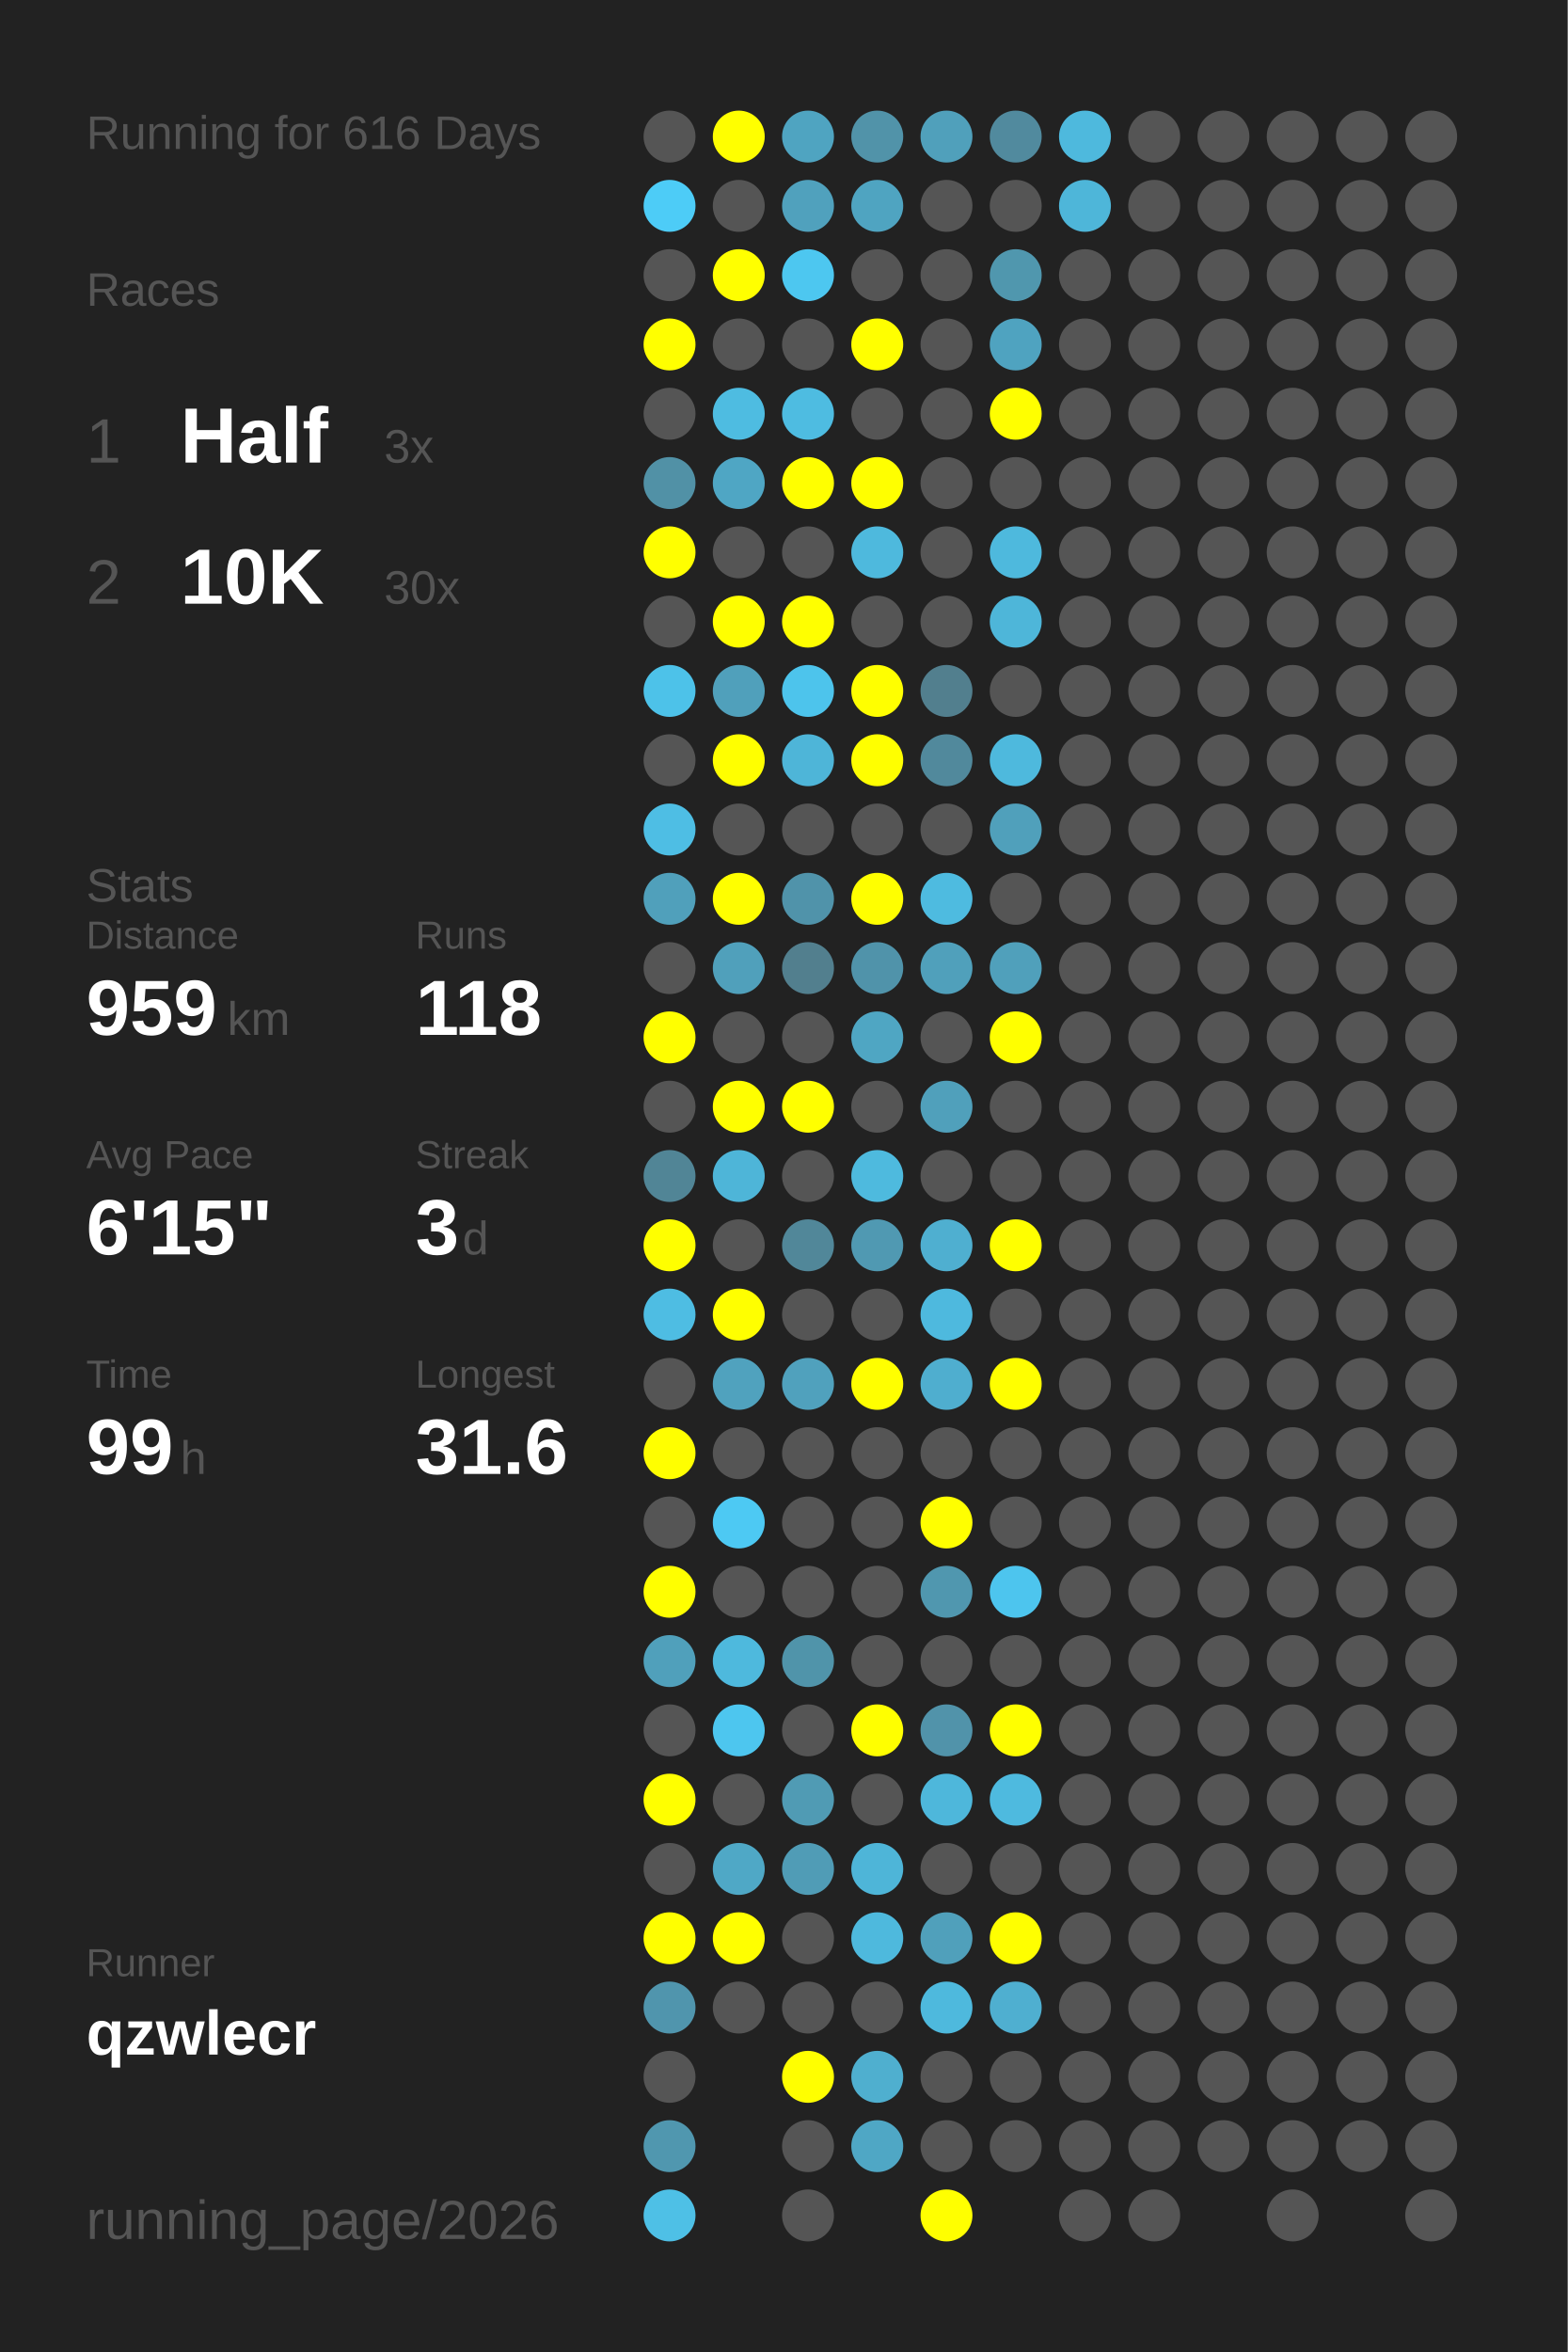
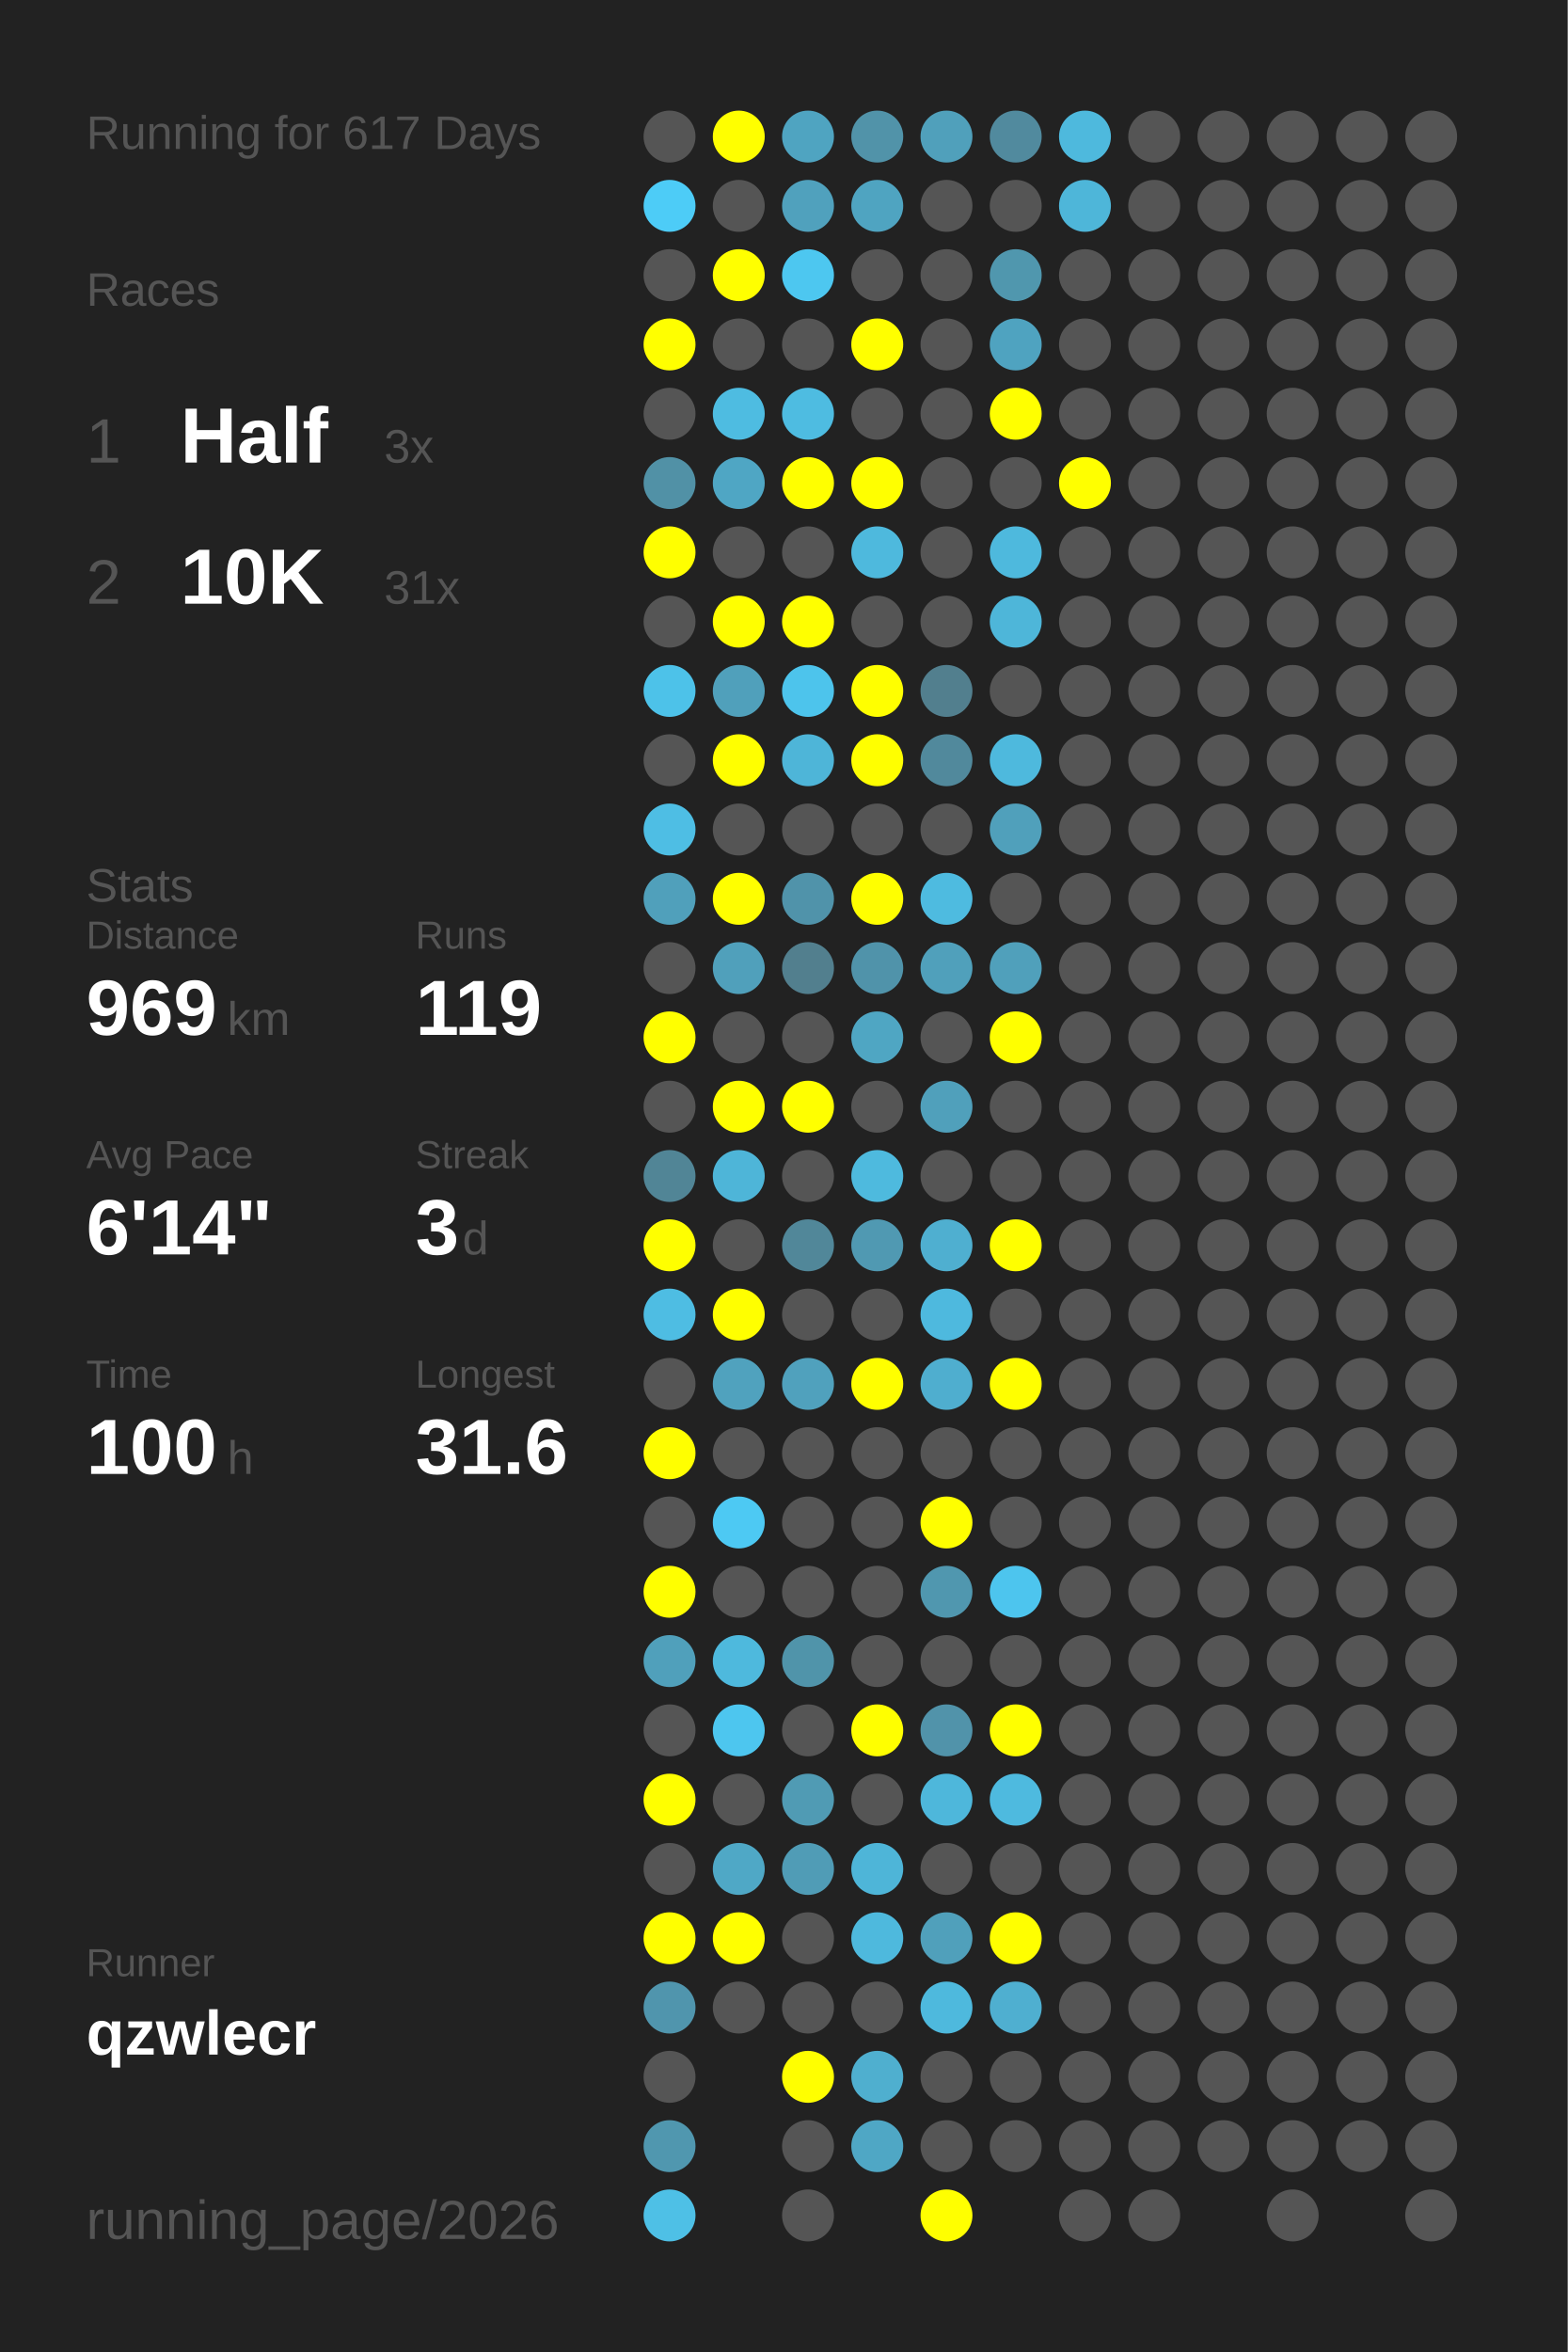
<svg xmlns="http://www.w3.org/2000/svg" baseProfile="full" height="300mm" version="1.1" viewBox="0,0,200,300" width="200mm">
  <defs />
  <rect fill="#222222" height="300" width="200" x="0" y="0" />
-   <text fill="#555555" style="font-size:6px; font-family:Arial;" x="11" y="19">Running for 616 Days</text>
+   <text fill="#555555" style="font-size:6px; font-family:Arial;" x="11" y="19">Running for 617 Days</text>
  <text fill="#555555" style="font-size:6px; font-family:Arial;" x="11" y="39">Races</text>
  <text fill="#555555" style="font-size:8px; font-family:Arial;" x="11" y="59">1</text>
  <text fill="#FFFFFF" style="font-size:10px; font-family:Arial; font-weight:bold;" x="23" y="59">Half</text>
  <text fill="#555555" style="font-size:6px; font-family:Arial;" x="49" y="59">3x</text>
  <text fill="#555555" style="font-size:8px; font-family:Arial;" x="11" y="77">2</text>
  <text fill="#FFFFFF" style="font-size:10px; font-family:Arial; font-weight:bold;" x="23" y="77">10K</text>
-   <text fill="#555555" style="font-size:6px; font-family:Arial;" x="49" y="77">30x</text>
+   <text fill="#555555" style="font-size:6px; font-family:Arial;" x="49" y="77">31x</text>
  <text fill="#555555" style="font-size:6px; font-family:Arial;" x="11" y="115">Stats</text>
  <text fill="#555555" style="font-size:5px; font-family:Arial;" x="11" y="121">Distance</text>
-   <text fill="#FFFFFF" style="font-size:10px; font-family:Arial; font-weight:bold;" x="11" y="132">959</text>
+   <text fill="#FFFFFF" style="font-size:10px; font-family:Arial; font-weight:bold;" x="11" y="132">969</text>
  <text fill="#555555" style="font-size:6px; font-family:Arial;" x="29" y="132">km</text>
  <text fill="#555555" style="font-size:5px; font-family:Arial;" x="53" y="121">Runs</text>
-   <text fill="#FFFFFF" style="font-size:10px; font-family:Arial; font-weight:bold;" x="53" y="132">118</text>
+   <text fill="#FFFFFF" style="font-size:10px; font-family:Arial; font-weight:bold;" x="53" y="132">119</text>
  <text fill="#555555" style="font-size:5px; font-family:Arial;" x="11" y="149">Avg Pace</text>
-   <text fill="#FFFFFF" style="font-size:10px; font-family:Arial; font-weight:bold;" x="11" y="160">6'15"</text>
+   <text fill="#FFFFFF" style="font-size:10px; font-family:Arial; font-weight:bold;" x="11" y="160">6'14"</text>
  <text fill="#555555" style="font-size:5px; font-family:Arial;" x="53" y="149">Streak</text>
  <text fill="#FFFFFF" style="font-size:10px; font-family:Arial; font-weight:bold;" x="53" y="160">3</text>
  <text fill="#555555" style="font-size:6px; font-family:Arial;" x="59" y="160">d</text>
  <text fill="#555555" style="font-size:5px; font-family:Arial;" x="11" y="177">Time</text>
-   <text fill="#FFFFFF" style="font-size:10px; font-family:Arial; font-weight:bold;" x="11" y="188">99</text>
-   <text fill="#555555" style="font-size:6px; font-family:Arial;" x="23" y="188">h</text>
+   <text fill="#FFFFFF" style="font-size:10px; font-family:Arial; font-weight:bold;" x="11" y="188">100</text>
+   <text fill="#555555" style="font-size:6px; font-family:Arial;" x="29" y="188">h</text>
  <text fill="#555555" style="font-size:5px; font-family:Arial;" x="53" y="177">Longest</text>
  <text fill="#FFFFFF" style="font-size:10px; font-family:Arial; font-weight:bold;" x="53" y="188">31.6</text>
  <text fill="#555555" style="font-size:5px; font-family:Arial;" x="11" y="252.065">Runner</text>
  <text fill="#FFFFFF" style="font-size:8px; font-family:Arial; font-weight:bold;" x="11" y="262.065">qzwlecr</text>
  <text fill="#555555" style="font-size:7px; font-family:Arial;" x="11" y="285.581">running_page/2026</text>
  <circle cx="85.417" cy="17.419" fill="#555555" r="3.312" />
  <circle cx="85.417" cy="26.258" fill="#4dccf7" r="3.312" />
  <circle cx="85.417" cy="35.097" fill="#555555" r="3.312" />
  <circle cx="85.417" cy="43.935" fill="#FFFF00" r="3.312" />
  <circle cx="85.417" cy="52.774" fill="#555555" r="3.312" />
  <circle cx="85.417" cy="61.613" fill="#5191a6" r="3.312" />
  <circle cx="85.417" cy="70.452" fill="#FFFF00" r="3.312" />
  <circle cx="85.417" cy="79.29" fill="#555555" r="3.312" />
  <circle cx="85.417" cy="88.129" fill="#4dc2e9" r="3.312" />
  <circle cx="85.417" cy="96.968" fill="#555555" r="3.312" />
  <circle cx="85.417" cy="105.806" fill="#4ebee4" r="3.312" />
  <circle cx="85.417" cy="114.645" fill="#50a0bb" r="3.312" />
  <circle cx="85.417" cy="123.484" fill="#555555" r="3.312" />
  <circle cx="85.417" cy="132.323" fill="#FFFF00" r="3.312" />
  <circle cx="85.417" cy="141.161" fill="#555555" r="3.312" />
  <circle cx="85.417" cy="150" fill="#518596" r="3.312" />
  <circle cx="85.417" cy="158.839" fill="#FFFF00" r="3.312" />
  <circle cx="85.417" cy="167.677" fill="#4ebde3" r="3.312" />
  <circle cx="85.417" cy="176.516" fill="#555555" r="3.312" />
  <circle cx="85.417" cy="185.355" fill="#FFFF00" r="3.312" />
  <circle cx="85.417" cy="194.194" fill="#555555" r="3.312" />
  <circle cx="85.417" cy="203.032" fill="#FFFF00" r="3.312" />
  <circle cx="85.417" cy="211.871" fill="#50a0bb" r="3.312" />
  <circle cx="85.417" cy="220.71" fill="#555555" r="3.312" />
  <circle cx="85.417" cy="229.548" fill="#FFFF00" r="3.312" />
  <circle cx="85.417" cy="238.387" fill="#555555" r="3.312" />
  <circle cx="85.417" cy="247.226" fill="#FFFF00" r="3.312" />
  <circle cx="85.417" cy="256.065" fill="#5095ad" r="3.312" />
  <circle cx="85.417" cy="264.903" fill="#555555" r="3.312" />
  <circle cx="85.417" cy="273.742" fill="#5097af" r="3.312" />
  <circle cx="85.417" cy="282.581" fill="#4ec0e6" r="3.312" />
  <circle cx="94.25" cy="17.419" fill="#FFFF00" r="3.312" />
  <circle cx="94.25" cy="26.258" fill="#555555" r="3.312" />
  <circle cx="94.25" cy="35.097" fill="#FFFF00" r="3.312" />
  <circle cx="94.25" cy="43.935" fill="#555555" r="3.312" />
  <circle cx="94.25" cy="52.774" fill="#4ebce1" r="3.312" />
  <circle cx="94.25" cy="61.613" fill="#4fa6c4" r="3.312" />
  <circle cx="94.25" cy="70.452" fill="#555555" r="3.312" />
  <circle cx="94.25" cy="79.29" fill="#FFFF00" r="3.312" />
  <circle cx="94.25" cy="88.129" fill="#50a0bb" r="3.312" />
  <circle cx="94.25" cy="96.968" fill="#FFFF00" r="3.312" />
  <circle cx="94.25" cy="105.806" fill="#555555" r="3.312" />
  <circle cx="94.25" cy="114.645" fill="#FFFF00" r="3.312" />
  <circle cx="94.25" cy="123.484" fill="#50a0bb" r="3.312" />
  <circle cx="94.25" cy="132.323" fill="#555555" r="3.312" />
  <circle cx="94.25" cy="141.161" fill="#FFFF00" r="3.312" />
  <circle cx="94.25" cy="150" fill="#4eb5d8" r="3.312" />
  <circle cx="94.25" cy="158.839" fill="#555555" r="3.312" />
  <circle cx="94.25" cy="167.677" fill="#FFFF00" r="3.312" />
  <circle cx="94.25" cy="176.516" fill="#50a2be" r="3.312" />
  <circle cx="94.25" cy="185.355" fill="#555555" r="3.312" />
  <circle cx="94.25" cy="194.194" fill="#4dc9f3" r="3.312" />
  <circle cx="94.25" cy="203.032" fill="#555555" r="3.312" />
  <circle cx="94.25" cy="211.871" fill="#4eb9dd" r="3.312" />
  <circle cx="94.25" cy="220.71" fill="#4dc6ef" r="3.312" />
  <circle cx="94.25" cy="229.548" fill="#555555" r="3.312" />
  <circle cx="94.25" cy="238.387" fill="#4fa8c6" r="3.312" />
  <circle cx="94.25" cy="247.226" fill="#FFFF00" r="3.312" />
  <circle cx="94.25" cy="256.065" fill="#555555" r="3.312" />
  <circle cx="103.083" cy="17.419" fill="#4fa4c1" r="3.312" />
  <circle cx="103.083" cy="26.258" fill="#50a1bd" r="3.312" />
  <circle cx="103.083" cy="35.097" fill="#4dc7f0" r="3.312" />
  <circle cx="103.083" cy="43.935" fill="#555555" r="3.312" />
  <circle cx="103.083" cy="52.774" fill="#4ebce1" r="3.312" />
  <circle cx="103.083" cy="61.613" fill="#FFFF00" r="3.312" />
  <circle cx="103.083" cy="70.452" fill="#555555" r="3.312" />
  <circle cx="103.083" cy="79.29" fill="#FFFF00" r="3.312" />
  <circle cx="103.083" cy="88.129" fill="#4dc4ec" r="3.312" />
  <circle cx="103.083" cy="96.968" fill="#4eb5d8" r="3.312" />
  <circle cx="103.083" cy="105.806" fill="#555555" r="3.312" />
  <circle cx="103.083" cy="114.645" fill="#5093aa" r="3.312" />
  <circle cx="103.083" cy="123.484" fill="#527f8e" r="3.312" />
  <circle cx="103.083" cy="132.323" fill="#555555" r="3.312" />
  <circle cx="103.083" cy="141.161" fill="#FFFF00" r="3.312" />
  <circle cx="103.083" cy="150" fill="#555555" r="3.312" />
  <circle cx="103.083" cy="158.839" fill="#518799" r="3.312" />
  <circle cx="103.083" cy="167.677" fill="#555555" r="3.312" />
  <circle cx="103.083" cy="176.516" fill="#50a1bd" r="3.312" />
  <circle cx="103.083" cy="185.355" fill="#555555" r="3.312" />
  <circle cx="103.083" cy="194.194" fill="#555555" r="3.312" />
  <circle cx="103.083" cy="203.032" fill="#555555" r="3.312" />
  <circle cx="103.083" cy="211.871" fill="#5094aa" r="3.312" />
  <circle cx="103.083" cy="220.71" fill="#555555" r="3.312" />
  <circle cx="103.083" cy="229.548" fill="#509bb4" r="3.312" />
  <circle cx="103.083" cy="238.387" fill="#509cb6" r="3.312" />
  <circle cx="103.083" cy="247.226" fill="#555555" r="3.312" />
  <circle cx="103.083" cy="256.065" fill="#555555" r="3.312" />
  <circle cx="103.083" cy="264.903" fill="#FFFF00" r="3.312" />
  <circle cx="103.083" cy="273.742" fill="#555555" r="3.312" />
  <circle cx="103.083" cy="282.581" fill="#555555" r="3.312" />
  <circle cx="111.917" cy="17.419" fill="#5193a9" r="3.312" />
  <circle cx="111.917" cy="26.258" fill="#4fa4c1" r="3.312" />
  <circle cx="111.917" cy="35.097" fill="#555555" r="3.312" />
  <circle cx="111.917" cy="43.935" fill="#FFFF00" r="3.312" />
  <circle cx="111.917" cy="52.774" fill="#555555" r="3.312" />
  <circle cx="111.917" cy="61.613" fill="#FFFF00" r="3.312" />
  <circle cx="111.917" cy="70.452" fill="#4eb9dd" r="3.312" />
  <circle cx="111.917" cy="79.29" fill="#555555" r="3.312" />
  <circle cx="111.917" cy="88.129" fill="#FFFF00" r="3.312" />
  <circle cx="111.917" cy="96.968" fill="#FFFF00" r="3.312" />
  <circle cx="111.917" cy="105.806" fill="#555555" r="3.312" />
  <circle cx="111.917" cy="114.645" fill="#FFFF00" r="3.312" />
  <circle cx="111.917" cy="123.484" fill="#5093aa" r="3.312" />
  <circle cx="111.917" cy="132.323" fill="#4fa6c3" r="3.312" />
  <circle cx="111.917" cy="141.161" fill="#555555" r="3.312" />
  <circle cx="111.917" cy="150" fill="#4ebade" r="3.312" />
  <circle cx="111.917" cy="158.839" fill="#5099b2" r="3.312" />
  <circle cx="111.917" cy="167.677" fill="#555555" r="3.312" />
  <circle cx="111.917" cy="176.516" fill="#FFFF00" r="3.312" />
  <circle cx="111.917" cy="185.355" fill="#555555" r="3.312" />
  <circle cx="111.917" cy="194.194" fill="#555555" r="3.312" />
  <circle cx="111.917" cy="203.032" fill="#555555" r="3.312" />
  <circle cx="111.917" cy="211.871" fill="#555555" r="3.312" />
  <circle cx="111.917" cy="220.71" fill="#FFFF00" r="3.312" />
  <circle cx="111.917" cy="229.548" fill="#555555" r="3.312" />
  <circle cx="111.917" cy="238.387" fill="#4eb5d8" r="3.312" />
  <circle cx="111.917" cy="247.226" fill="#4eb9dd" r="3.312" />
  <circle cx="111.917" cy="256.065" fill="#555555" r="3.312" />
  <circle cx="111.917" cy="264.903" fill="#4fafcf" r="3.312" />
  <circle cx="111.917" cy="273.742" fill="#4fa7c5" r="3.312" />
  <circle cx="120.75" cy="17.419" fill="#50a0bb" r="3.312" />
  <circle cx="120.75" cy="26.258" fill="#555555" r="3.312" />
  <circle cx="120.75" cy="35.097" fill="#555555" r="3.312" />
  <circle cx="120.75" cy="43.935" fill="#555555" r="3.312" />
  <circle cx="120.75" cy="52.774" fill="#555555" r="3.312" />
  <circle cx="120.75" cy="61.613" fill="#555555" r="3.312" />
  <circle cx="120.75" cy="70.452" fill="#555555" r="3.312" />
  <circle cx="120.75" cy="79.29" fill="#555555" r="3.312" />
  <circle cx="120.75" cy="88.129" fill="#527f8e" r="3.312" />
  <circle cx="120.75" cy="96.968" fill="#51899c" r="3.312" />
  <circle cx="120.75" cy="105.806" fill="#555555" r="3.312" />
  <circle cx="120.75" cy="114.645" fill="#4ebbe0" r="3.312" />
  <circle cx="120.75" cy="123.484" fill="#50a0bb" r="3.312" />
  <circle cx="120.75" cy="132.323" fill="#555555" r="3.312" />
  <circle cx="120.75" cy="141.161" fill="#50a0bb" r="3.312" />
  <circle cx="120.75" cy="150" fill="#555555" r="3.312" />
  <circle cx="120.75" cy="158.839" fill="#4fafd0" r="3.312" />
  <circle cx="120.75" cy="167.677" fill="#4eb9de" r="3.312" />
  <circle cx="120.75" cy="176.516" fill="#4faecf" r="3.312" />
  <circle cx="120.75" cy="185.355" fill="#555555" r="3.312" />
  <circle cx="120.75" cy="194.194" fill="#FFFF00" r="3.312" />
  <circle cx="120.75" cy="203.032" fill="#5097af" r="3.312" />
  <circle cx="120.75" cy="211.871" fill="#555555" r="3.312" />
  <circle cx="120.75" cy="220.71" fill="#5193aa" r="3.312" />
  <circle cx="120.75" cy="229.548" fill="#4eb7db" r="3.312" />
  <circle cx="120.75" cy="238.387" fill="#555555" r="3.312" />
  <circle cx="120.75" cy="247.226" fill="#50a0bb" r="3.312" />
  <circle cx="120.75" cy="256.065" fill="#4eb9dd" r="3.312" />
  <circle cx="120.75" cy="264.903" fill="#555555" r="3.312" />
  <circle cx="120.75" cy="273.742" fill="#555555" r="3.312" />
  <circle cx="120.75" cy="282.581" fill="#FFFF00" r="3.312" />
  <circle cx="129.583" cy="17.419" fill="#518a9e" r="3.312" />
  <circle cx="129.583" cy="26.258" fill="#555555" r="3.312" />
  <circle cx="129.583" cy="35.097" fill="#5097ae" r="3.312" />
  <circle cx="129.583" cy="43.935" fill="#4fa3c0" r="3.312" />
  <circle cx="129.583" cy="52.774" fill="#FFFF00" r="3.312" />
  <circle cx="129.583" cy="61.613" fill="#555555" r="3.312" />
  <circle cx="129.583" cy="70.452" fill="#4eb9dd" r="3.312" />
  <circle cx="129.583" cy="79.29" fill="#4eb6d9" r="3.312" />
  <circle cx="129.583" cy="88.129" fill="#555555" r="3.312" />
  <circle cx="129.583" cy="96.968" fill="#4eb9dd" r="3.312" />
  <circle cx="129.583" cy="105.806" fill="#50a0bb" r="3.312" />
  <circle cx="129.583" cy="114.645" fill="#555555" r="3.312" />
  <circle cx="129.583" cy="123.484" fill="#50a0bb" r="3.312" />
  <circle cx="129.583" cy="132.323" fill="#FFFF00" r="3.312" />
  <circle cx="129.583" cy="141.161" fill="#555555" r="3.312" />
  <circle cx="129.583" cy="150" fill="#555555" r="3.312" />
  <circle cx="129.583" cy="158.839" fill="#FFFF00" r="3.312" />
  <circle cx="129.583" cy="167.677" fill="#555555" r="3.312" />
  <circle cx="129.583" cy="176.516" fill="#FFFF00" r="3.312" />
  <circle cx="129.583" cy="185.355" fill="#555555" r="3.312" />
  <circle cx="129.583" cy="194.194" fill="#555555" r="3.312" />
  <circle cx="129.583" cy="203.032" fill="#4dc5ee" r="3.312" />
  <circle cx="129.583" cy="211.871" fill="#555555" r="3.312" />
  <circle cx="129.583" cy="220.71" fill="#FFFF00" r="3.312" />
  <circle cx="129.583" cy="229.548" fill="#4ebadf" r="3.312" />
  <circle cx="129.583" cy="238.387" fill="#555555" r="3.312" />
  <circle cx="129.583" cy="247.226" fill="#FFFF00" r="3.312" />
  <circle cx="129.583" cy="256.065" fill="#4fafd0" r="3.312" />
  <circle cx="129.583" cy="264.903" fill="#555555" r="3.312" />
  <circle cx="129.583" cy="273.742" fill="#555555" r="3.312" />
  <circle cx="138.417" cy="17.419" fill="#4eb9dd" r="3.312" />
  <circle cx="138.417" cy="26.258" fill="#4eb6d9" r="3.312" />
  <circle cx="138.417" cy="35.097" fill="#555555" r="3.312" />
  <circle cx="138.417" cy="43.935" fill="#555555" r="3.312" />
  <circle cx="138.417" cy="52.774" fill="#555555" r="3.312" />
-   <circle cx="138.417" cy="61.613" fill="#555555" r="3.312" />
+   <circle cx="138.417" cy="61.613" fill="#FFFF00" r="3.312" />
  <circle cx="138.417" cy="70.452" fill="#555555" r="3.312" />
  <circle cx="138.417" cy="79.29" fill="#555555" r="3.312" />
  <circle cx="138.417" cy="88.129" fill="#555555" r="3.312" />
  <circle cx="138.417" cy="96.968" fill="#555555" r="3.312" />
  <circle cx="138.417" cy="105.806" fill="#555555" r="3.312" />
  <circle cx="138.417" cy="114.645" fill="#555555" r="3.312" />
  <circle cx="138.417" cy="123.484" fill="#555555" r="3.312" />
  <circle cx="138.417" cy="132.323" fill="#555555" r="3.312" />
  <circle cx="138.417" cy="141.161" fill="#555555" r="3.312" />
  <circle cx="138.417" cy="150" fill="#555555" r="3.312" />
  <circle cx="138.417" cy="158.839" fill="#555555" r="3.312" />
  <circle cx="138.417" cy="167.677" fill="#555555" r="3.312" />
  <circle cx="138.417" cy="176.516" fill="#555555" r="3.312" />
  <circle cx="138.417" cy="185.355" fill="#555555" r="3.312" />
  <circle cx="138.417" cy="194.194" fill="#555555" r="3.312" />
  <circle cx="138.417" cy="203.032" fill="#555555" r="3.312" />
  <circle cx="138.417" cy="211.871" fill="#555555" r="3.312" />
  <circle cx="138.417" cy="220.71" fill="#555555" r="3.312" />
  <circle cx="138.417" cy="229.548" fill="#555555" r="3.312" />
  <circle cx="138.417" cy="238.387" fill="#555555" r="3.312" />
  <circle cx="138.417" cy="247.226" fill="#555555" r="3.312" />
  <circle cx="138.417" cy="256.065" fill="#555555" r="3.312" />
  <circle cx="138.417" cy="264.903" fill="#555555" r="3.312" />
  <circle cx="138.417" cy="273.742" fill="#555555" r="3.312" />
  <circle cx="138.417" cy="282.581" fill="#555555" r="3.312" />
  <circle cx="147.25" cy="17.419" fill="#555555" r="3.312" />
  <circle cx="147.25" cy="26.258" fill="#555555" r="3.312" />
  <circle cx="147.25" cy="35.097" fill="#555555" r="3.312" />
  <circle cx="147.25" cy="43.935" fill="#555555" r="3.312" />
  <circle cx="147.25" cy="52.774" fill="#555555" r="3.312" />
  <circle cx="147.25" cy="61.613" fill="#555555" r="3.312" />
  <circle cx="147.25" cy="70.452" fill="#555555" r="3.312" />
  <circle cx="147.25" cy="79.29" fill="#555555" r="3.312" />
  <circle cx="147.25" cy="88.129" fill="#555555" r="3.312" />
  <circle cx="147.25" cy="96.968" fill="#555555" r="3.312" />
  <circle cx="147.25" cy="105.806" fill="#555555" r="3.312" />
  <circle cx="147.25" cy="114.645" fill="#555555" r="3.312" />
  <circle cx="147.25" cy="123.484" fill="#555555" r="3.312" />
  <circle cx="147.25" cy="132.323" fill="#555555" r="3.312" />
  <circle cx="147.25" cy="141.161" fill="#555555" r="3.312" />
  <circle cx="147.25" cy="150" fill="#555555" r="3.312" />
  <circle cx="147.25" cy="158.839" fill="#555555" r="3.312" />
  <circle cx="147.25" cy="167.677" fill="#555555" r="3.312" />
  <circle cx="147.25" cy="176.516" fill="#555555" r="3.312" />
  <circle cx="147.25" cy="185.355" fill="#555555" r="3.312" />
  <circle cx="147.25" cy="194.194" fill="#555555" r="3.312" />
  <circle cx="147.25" cy="203.032" fill="#555555" r="3.312" />
  <circle cx="147.25" cy="211.871" fill="#555555" r="3.312" />
  <circle cx="147.25" cy="220.71" fill="#555555" r="3.312" />
  <circle cx="147.25" cy="229.548" fill="#555555" r="3.312" />
  <circle cx="147.25" cy="238.387" fill="#555555" r="3.312" />
  <circle cx="147.25" cy="247.226" fill="#555555" r="3.312" />
  <circle cx="147.25" cy="256.065" fill="#555555" r="3.312" />
  <circle cx="147.25" cy="264.903" fill="#555555" r="3.312" />
  <circle cx="147.25" cy="273.742" fill="#555555" r="3.312" />
  <circle cx="147.25" cy="282.581" fill="#555555" r="3.312" />
  <circle cx="156.083" cy="17.419" fill="#555555" r="3.312" />
  <circle cx="156.083" cy="26.258" fill="#555555" r="3.312" />
  <circle cx="156.083" cy="35.097" fill="#555555" r="3.312" />
  <circle cx="156.083" cy="43.935" fill="#555555" r="3.312" />
  <circle cx="156.083" cy="52.774" fill="#555555" r="3.312" />
  <circle cx="156.083" cy="61.613" fill="#555555" r="3.312" />
  <circle cx="156.083" cy="70.452" fill="#555555" r="3.312" />
  <circle cx="156.083" cy="79.29" fill="#555555" r="3.312" />
  <circle cx="156.083" cy="88.129" fill="#555555" r="3.312" />
  <circle cx="156.083" cy="96.968" fill="#555555" r="3.312" />
  <circle cx="156.083" cy="105.806" fill="#555555" r="3.312" />
  <circle cx="156.083" cy="114.645" fill="#555555" r="3.312" />
  <circle cx="156.083" cy="123.484" fill="#555555" r="3.312" />
  <circle cx="156.083" cy="132.323" fill="#555555" r="3.312" />
  <circle cx="156.083" cy="141.161" fill="#555555" r="3.312" />
  <circle cx="156.083" cy="150" fill="#555555" r="3.312" />
  <circle cx="156.083" cy="158.839" fill="#555555" r="3.312" />
  <circle cx="156.083" cy="167.677" fill="#555555" r="3.312" />
  <circle cx="156.083" cy="176.516" fill="#555555" r="3.312" />
  <circle cx="156.083" cy="185.355" fill="#555555" r="3.312" />
  <circle cx="156.083" cy="194.194" fill="#555555" r="3.312" />
  <circle cx="156.083" cy="203.032" fill="#555555" r="3.312" />
  <circle cx="156.083" cy="211.871" fill="#555555" r="3.312" />
  <circle cx="156.083" cy="220.71" fill="#555555" r="3.312" />
  <circle cx="156.083" cy="229.548" fill="#555555" r="3.312" />
  <circle cx="156.083" cy="238.387" fill="#555555" r="3.312" />
  <circle cx="156.083" cy="247.226" fill="#555555" r="3.312" />
  <circle cx="156.083" cy="256.065" fill="#555555" r="3.312" />
  <circle cx="156.083" cy="264.903" fill="#555555" r="3.312" />
  <circle cx="156.083" cy="273.742" fill="#555555" r="3.312" />
  <circle cx="164.917" cy="17.419" fill="#555555" r="3.312" />
  <circle cx="164.917" cy="26.258" fill="#555555" r="3.312" />
  <circle cx="164.917" cy="35.097" fill="#555555" r="3.312" />
  <circle cx="164.917" cy="43.935" fill="#555555" r="3.312" />
  <circle cx="164.917" cy="52.774" fill="#555555" r="3.312" />
  <circle cx="164.917" cy="61.613" fill="#555555" r="3.312" />
  <circle cx="164.917" cy="70.452" fill="#555555" r="3.312" />
  <circle cx="164.917" cy="79.29" fill="#555555" r="3.312" />
  <circle cx="164.917" cy="88.129" fill="#555555" r="3.312" />
  <circle cx="164.917" cy="96.968" fill="#555555" r="3.312" />
  <circle cx="164.917" cy="105.806" fill="#555555" r="3.312" />
  <circle cx="164.917" cy="114.645" fill="#555555" r="3.312" />
  <circle cx="164.917" cy="123.484" fill="#555555" r="3.312" />
  <circle cx="164.917" cy="132.323" fill="#555555" r="3.312" />
  <circle cx="164.917" cy="141.161" fill="#555555" r="3.312" />
  <circle cx="164.917" cy="150" fill="#555555" r="3.312" />
  <circle cx="164.917" cy="158.839" fill="#555555" r="3.312" />
  <circle cx="164.917" cy="167.677" fill="#555555" r="3.312" />
  <circle cx="164.917" cy="176.516" fill="#555555" r="3.312" />
  <circle cx="164.917" cy="185.355" fill="#555555" r="3.312" />
  <circle cx="164.917" cy="194.194" fill="#555555" r="3.312" />
  <circle cx="164.917" cy="203.032" fill="#555555" r="3.312" />
  <circle cx="164.917" cy="211.871" fill="#555555" r="3.312" />
  <circle cx="164.917" cy="220.71" fill="#555555" r="3.312" />
  <circle cx="164.917" cy="229.548" fill="#555555" r="3.312" />
  <circle cx="164.917" cy="238.387" fill="#555555" r="3.312" />
  <circle cx="164.917" cy="247.226" fill="#555555" r="3.312" />
  <circle cx="164.917" cy="256.065" fill="#555555" r="3.312" />
  <circle cx="164.917" cy="264.903" fill="#555555" r="3.312" />
  <circle cx="164.917" cy="273.742" fill="#555555" r="3.312" />
  <circle cx="164.917" cy="282.581" fill="#555555" r="3.312" />
  <circle cx="173.75" cy="17.419" fill="#555555" r="3.312" />
  <circle cx="173.75" cy="26.258" fill="#555555" r="3.312" />
  <circle cx="173.75" cy="35.097" fill="#555555" r="3.312" />
  <circle cx="173.75" cy="43.935" fill="#555555" r="3.312" />
  <circle cx="173.75" cy="52.774" fill="#555555" r="3.312" />
  <circle cx="173.75" cy="61.613" fill="#555555" r="3.312" />
  <circle cx="173.75" cy="70.452" fill="#555555" r="3.312" />
  <circle cx="173.75" cy="79.29" fill="#555555" r="3.312" />
  <circle cx="173.75" cy="88.129" fill="#555555" r="3.312" />
  <circle cx="173.75" cy="96.968" fill="#555555" r="3.312" />
  <circle cx="173.75" cy="105.806" fill="#555555" r="3.312" />
  <circle cx="173.75" cy="114.645" fill="#555555" r="3.312" />
  <circle cx="173.75" cy="123.484" fill="#555555" r="3.312" />
  <circle cx="173.75" cy="132.323" fill="#555555" r="3.312" />
  <circle cx="173.75" cy="141.161" fill="#555555" r="3.312" />
  <circle cx="173.75" cy="150" fill="#555555" r="3.312" />
  <circle cx="173.75" cy="158.839" fill="#555555" r="3.312" />
  <circle cx="173.75" cy="167.677" fill="#555555" r="3.312" />
  <circle cx="173.75" cy="176.516" fill="#555555" r="3.312" />
  <circle cx="173.75" cy="185.355" fill="#555555" r="3.312" />
  <circle cx="173.75" cy="194.194" fill="#555555" r="3.312" />
  <circle cx="173.75" cy="203.032" fill="#555555" r="3.312" />
  <circle cx="173.75" cy="211.871" fill="#555555" r="3.312" />
  <circle cx="173.75" cy="220.71" fill="#555555" r="3.312" />
  <circle cx="173.75" cy="229.548" fill="#555555" r="3.312" />
  <circle cx="173.75" cy="238.387" fill="#555555" r="3.312" />
  <circle cx="173.75" cy="247.226" fill="#555555" r="3.312" />
  <circle cx="173.75" cy="256.065" fill="#555555" r="3.312" />
  <circle cx="173.75" cy="264.903" fill="#555555" r="3.312" />
  <circle cx="173.75" cy="273.742" fill="#555555" r="3.312" />
  <circle cx="182.583" cy="17.419" fill="#555555" r="3.312" />
  <circle cx="182.583" cy="26.258" fill="#555555" r="3.312" />
  <circle cx="182.583" cy="35.097" fill="#555555" r="3.312" />
  <circle cx="182.583" cy="43.935" fill="#555555" r="3.312" />
  <circle cx="182.583" cy="52.774" fill="#555555" r="3.312" />
  <circle cx="182.583" cy="61.613" fill="#555555" r="3.312" />
  <circle cx="182.583" cy="70.452" fill="#555555" r="3.312" />
  <circle cx="182.583" cy="79.29" fill="#555555" r="3.312" />
  <circle cx="182.583" cy="88.129" fill="#555555" r="3.312" />
  <circle cx="182.583" cy="96.968" fill="#555555" r="3.312" />
  <circle cx="182.583" cy="105.806" fill="#555555" r="3.312" />
  <circle cx="182.583" cy="114.645" fill="#555555" r="3.312" />
  <circle cx="182.583" cy="123.484" fill="#555555" r="3.312" />
  <circle cx="182.583" cy="132.323" fill="#555555" r="3.312" />
  <circle cx="182.583" cy="141.161" fill="#555555" r="3.312" />
  <circle cx="182.583" cy="150" fill="#555555" r="3.312" />
  <circle cx="182.583" cy="158.839" fill="#555555" r="3.312" />
  <circle cx="182.583" cy="167.677" fill="#555555" r="3.312" />
  <circle cx="182.583" cy="176.516" fill="#555555" r="3.312" />
  <circle cx="182.583" cy="185.355" fill="#555555" r="3.312" />
  <circle cx="182.583" cy="194.194" fill="#555555" r="3.312" />
  <circle cx="182.583" cy="203.032" fill="#555555" r="3.312" />
  <circle cx="182.583" cy="211.871" fill="#555555" r="3.312" />
  <circle cx="182.583" cy="220.71" fill="#555555" r="3.312" />
  <circle cx="182.583" cy="229.548" fill="#555555" r="3.312" />
  <circle cx="182.583" cy="238.387" fill="#555555" r="3.312" />
  <circle cx="182.583" cy="247.226" fill="#555555" r="3.312" />
  <circle cx="182.583" cy="256.065" fill="#555555" r="3.312" />
  <circle cx="182.583" cy="264.903" fill="#555555" r="3.312" />
  <circle cx="182.583" cy="273.742" fill="#555555" r="3.312" />
  <circle cx="182.583" cy="282.581" fill="#555555" r="3.312" />
</svg>
